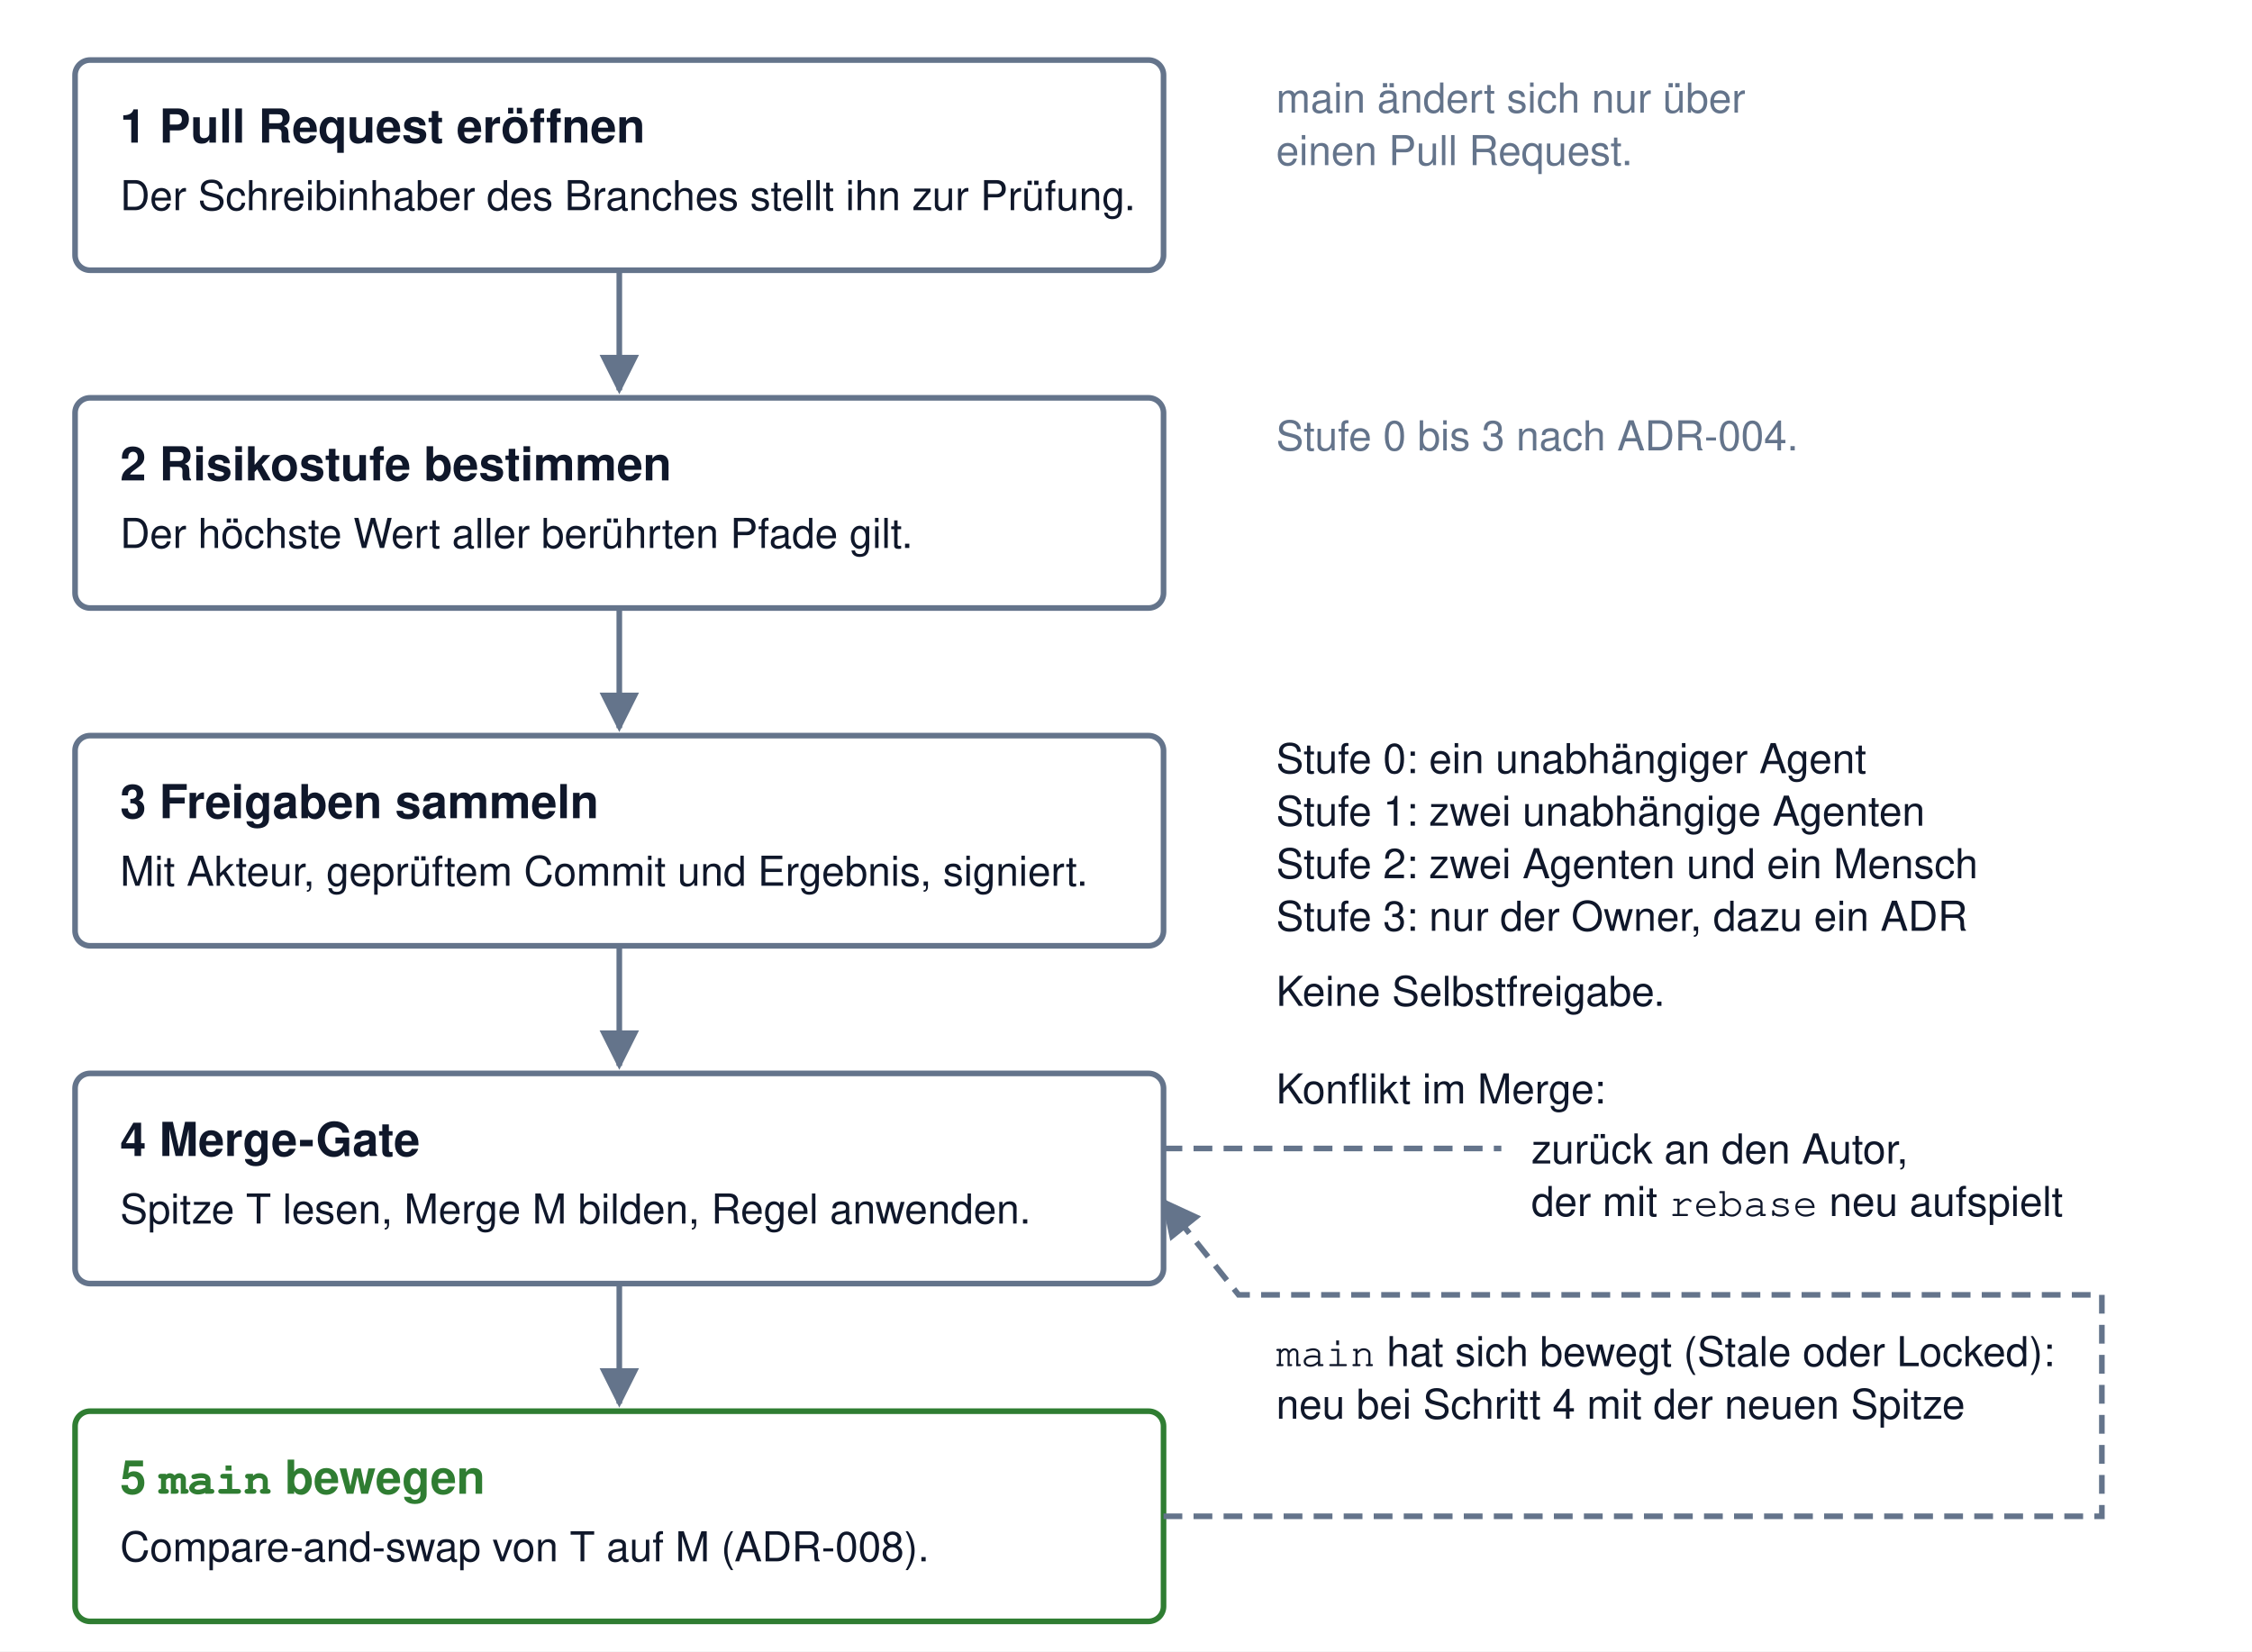
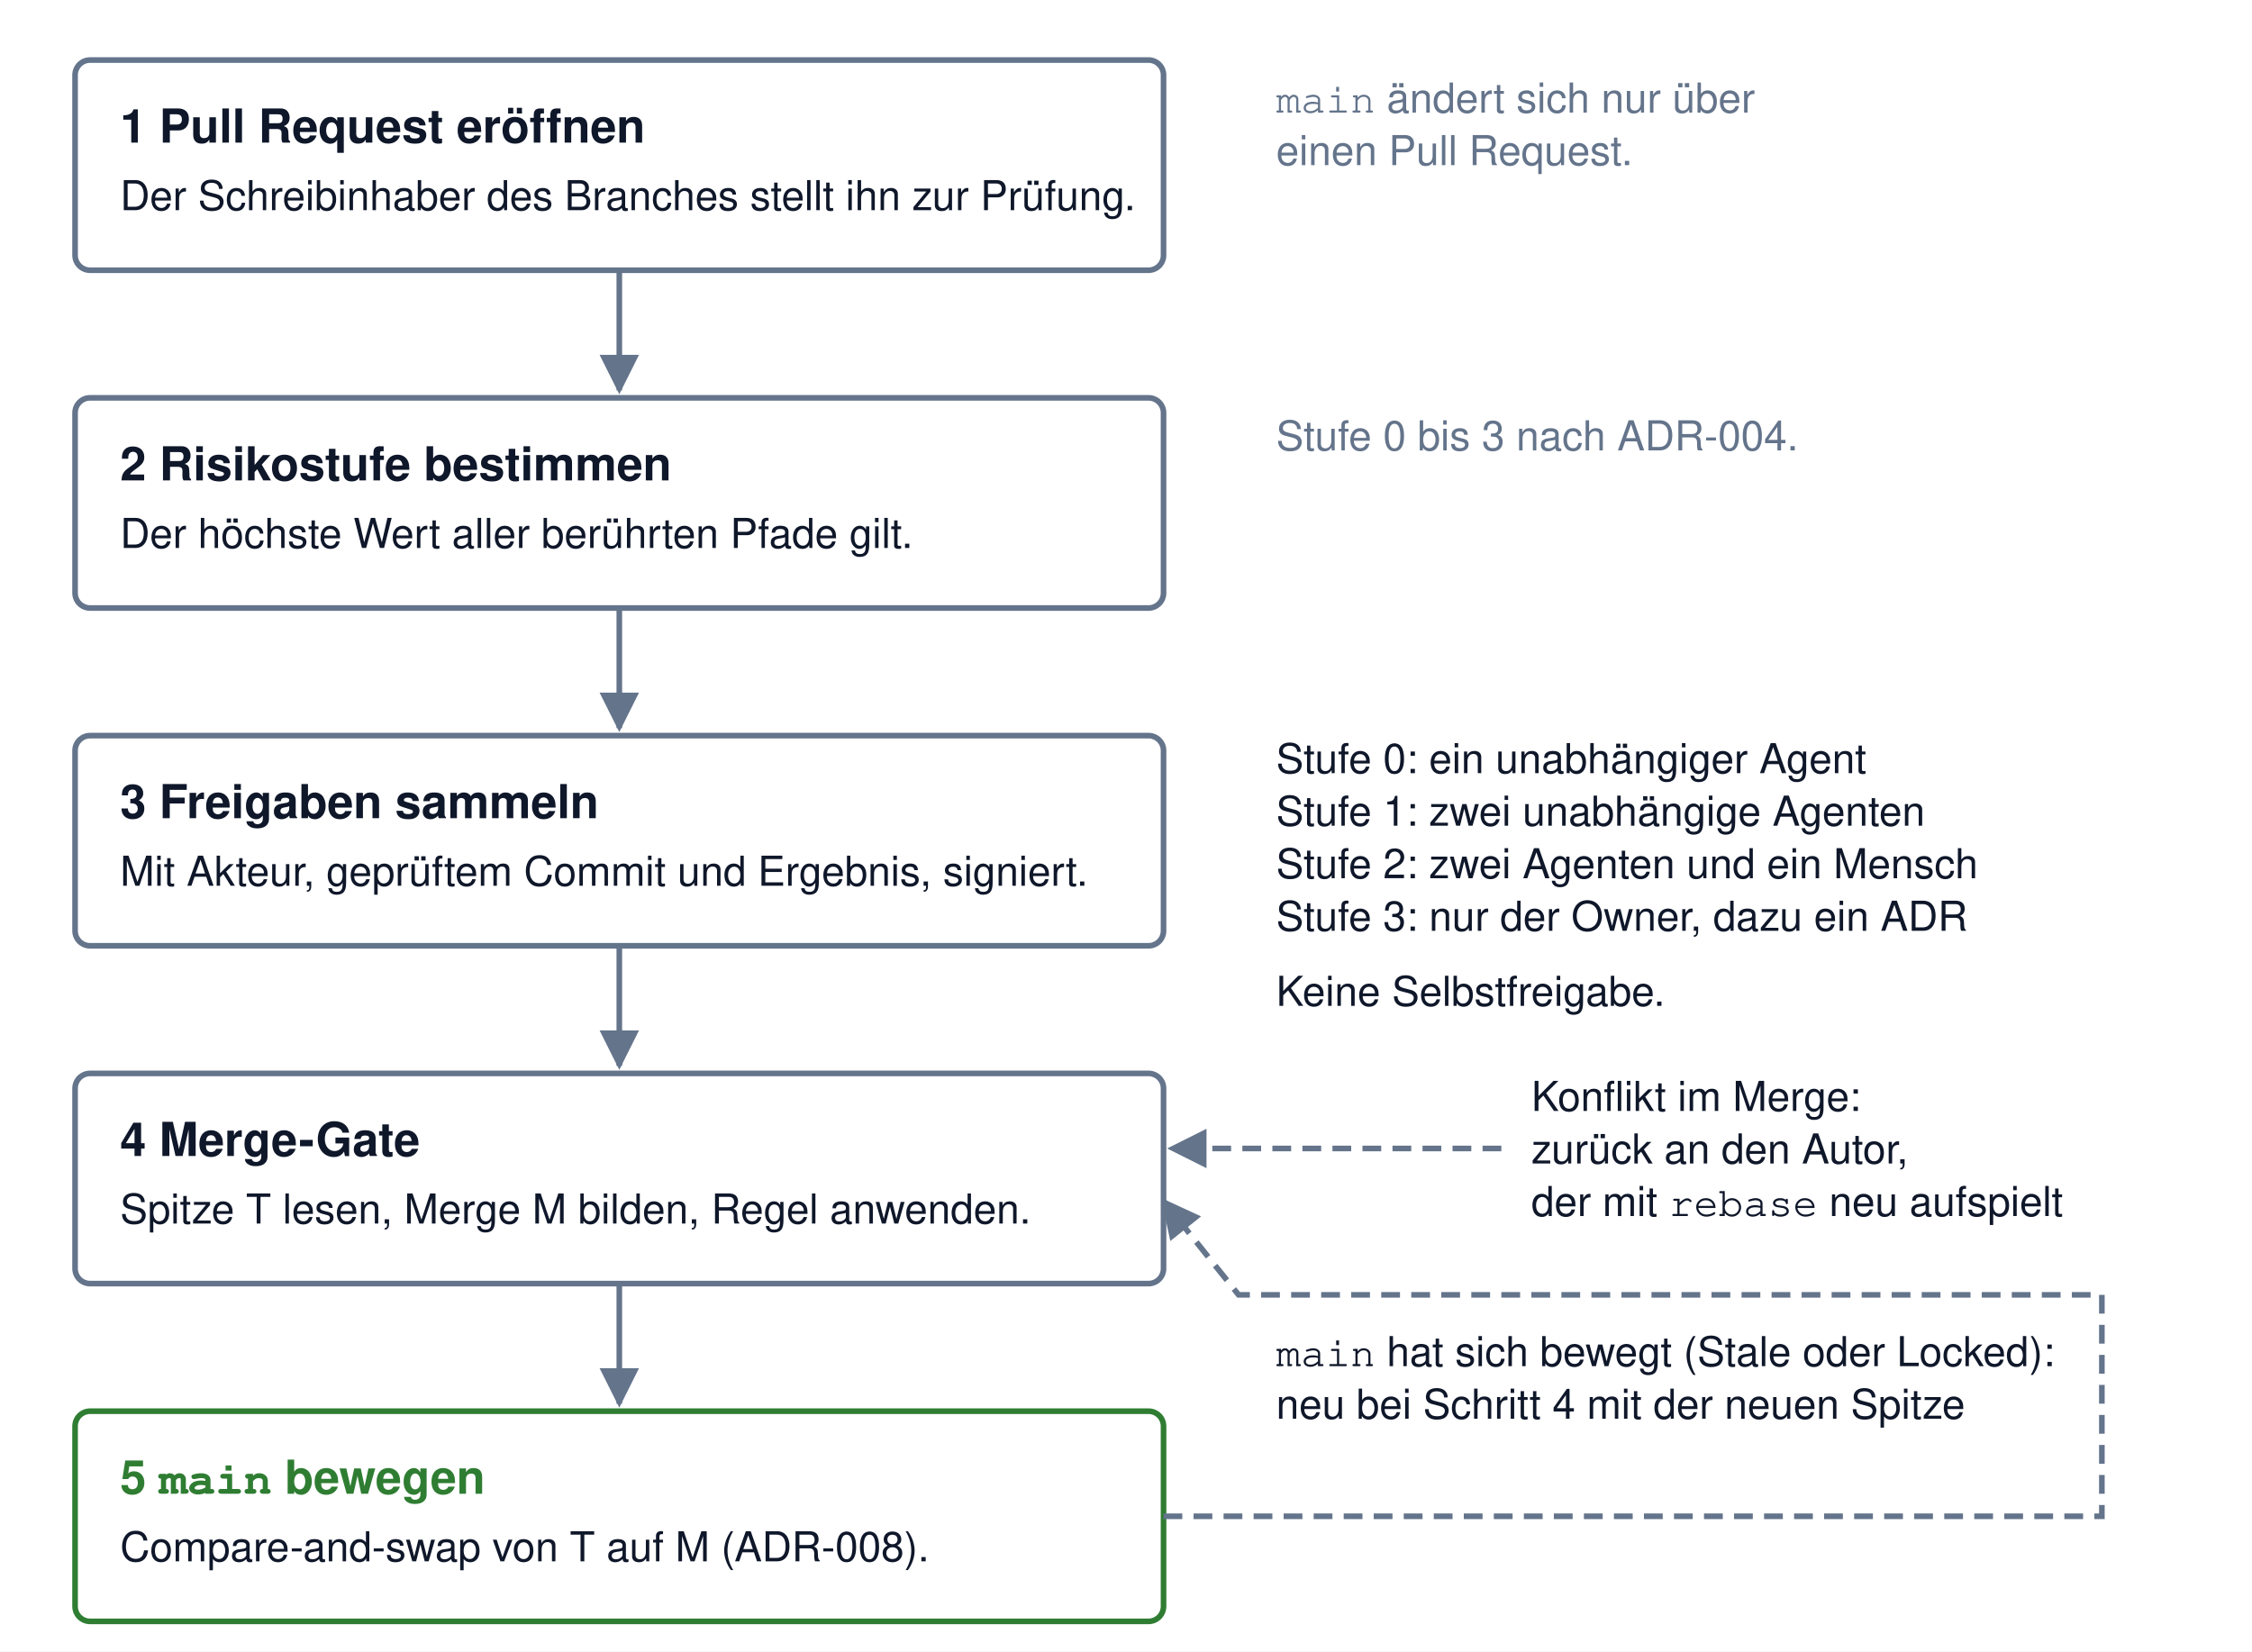
<svg xmlns="http://www.w3.org/2000/svg" viewBox="0 0 600 440" font-family="Helvetica, Arial, sans-serif">
  <defs>
    <marker id="arrow" viewBox="0 0 10 10" refX="9" refY="5" markerWidth="7" markerHeight="7" orient="auto">
      <path d="M0,0 L10,5 L0,10 z" fill="#64748B" />
    </marker>
    <marker id="arrow-red" viewBox="0 0 10 10" refX="9" refY="5" markerWidth="7" markerHeight="7" orient="auto">
      <path d="M0,0 L10,5 L0,10 z" fill="#B91C1C" />
    </marker>
  </defs>
  <rect x="0" y="0" width="600" height="440" fill="#FFFFFF" />
  <g stroke-width="1.5" fill="#FFFFFF">
    <rect x="20" y="16" width="290" height="56" rx="4" stroke="#64748B" />
    <rect x="20" y="106" width="290" height="56" rx="4" stroke="#64748B" />
    <rect x="20" y="196" width="290" height="56" rx="4" stroke="#64748B" />
    <rect x="20" y="286" width="290" height="56" rx="4" stroke="#64748B" />
    <rect x="20" y="376" width="290" height="56" rx="4" stroke="#2F7D32" />
  </g>
  <g font-size="12.5" font-weight="bold" fill="#0F172A">
    <text x="32" y="38">1 Pull Request eröffnen</text>
    <text x="32" y="128">2 Risikostufe bestimmen</text>
    <text x="32" y="218">3 Freigaben sammeln</text>
    <text x="32" y="308">4 Merge-Gate</text>
  </g>
  <text x="32" y="398" font-size="12.5" font-weight="bold" fill="#2F7D32">5 <tspan font-family="Courier, monospace">main</tspan> bewegen</text>
  <g font-size="11" fill="#0F172A">
    <text x="32" y="56">Der Schreibinhaber des Branches stellt ihn zur Prüfung.</text>
    <text x="32" y="146">Der höchste Wert aller berührten Pfade gilt.</text>
    <text x="32" y="236">Mit Akteur, geprüftem Commit und Ergebnis, signiert.</text>
    <text x="32" y="326">Spitze T lesen, Merge M bilden, Regel anwenden.</text>
    <text x="32" y="416">Compare-and-swap von T auf M (ADR-008).</text>
  </g>
  <g stroke="#64748B" stroke-width="1.5" marker-end="url(#arrow)">
    <line x1="165" y1="72" x2="165" y2="104" />
    <line x1="165" y1="162" x2="165" y2="194" />
    <line x1="165" y1="252" x2="165" y2="284" />
    <line x1="165" y1="342" x2="165" y2="374" />
  </g>
  <g font-size="11" fill="#64748B">
-     <text x="340" y="30">main ändert sich nur über</text>
+     <text x="340" y="30">
+       <tspan font-family="Courier, monospace">main</tspan> ändert sich nur über</text>
    <text x="340" y="44">einen Pull Request.</text>
    <text x="340" y="120">Stufe 0 bis 3 nach ADR-004.</text>
  </g>
  <g font-size="11" fill="#0F172A">
    <text x="340" y="206">Stufe 0: ein unabhängiger Agent</text>
    <text x="340" y="220">Stufe 1: zwei unabhängige Agenten</text>
    <text x="340" y="234">Stufe 2: zwei Agenten und ein Mensch</text>
    <text x="340" y="248">Stufe 3: nur der Owner, dazu ein ADR</text>
  </g>
  <text x="340" y="268" font-size="11" fill="#0F172A">Keine Selbstfreigabe.</text>
-   <line x1="310" y1="306" x2="400" y2="306" stroke="#64748B" stroke-width="1.5" stroke-dasharray="5 3" />
-   <text x="340" y="294" font-size="11" fill="#0F172A">Konflikt im Merge:</text>
+   <line x1="400" y1="306" x2="312" y2="306" stroke="#64748B" stroke-width="1.5" stroke-dasharray="5 3" marker-end="url(#arrow)" />
+   <text x="408" y="296" font-size="11" fill="#0F172A">Konflikt im Merge:</text>
  <text x="408" y="310" font-size="11" fill="#0F172A">zurück an den Autor,</text>
  <text x="408" y="324" font-size="11" fill="#0F172A">der mit <tspan font-family="Courier, monospace">rebase</tspan> neu aufspielt</text>
  <path d="M310 404 L560 404 L560 345 L330 345 L310 320" fill="none" stroke="#64748B" stroke-width="1.5" stroke-dasharray="5 3" marker-end="url(#arrow)" />
  <text x="340" y="364" font-size="11" fill="#0F172A">
    <tspan font-family="Courier, monospace">main</tspan> hat sich bewegt (Stale oder Locked):</text>
  <text x="340" y="378" font-size="11" fill="#0F172A">neu bei Schritt 4 mit der neuen Spitze</text>
</svg>
